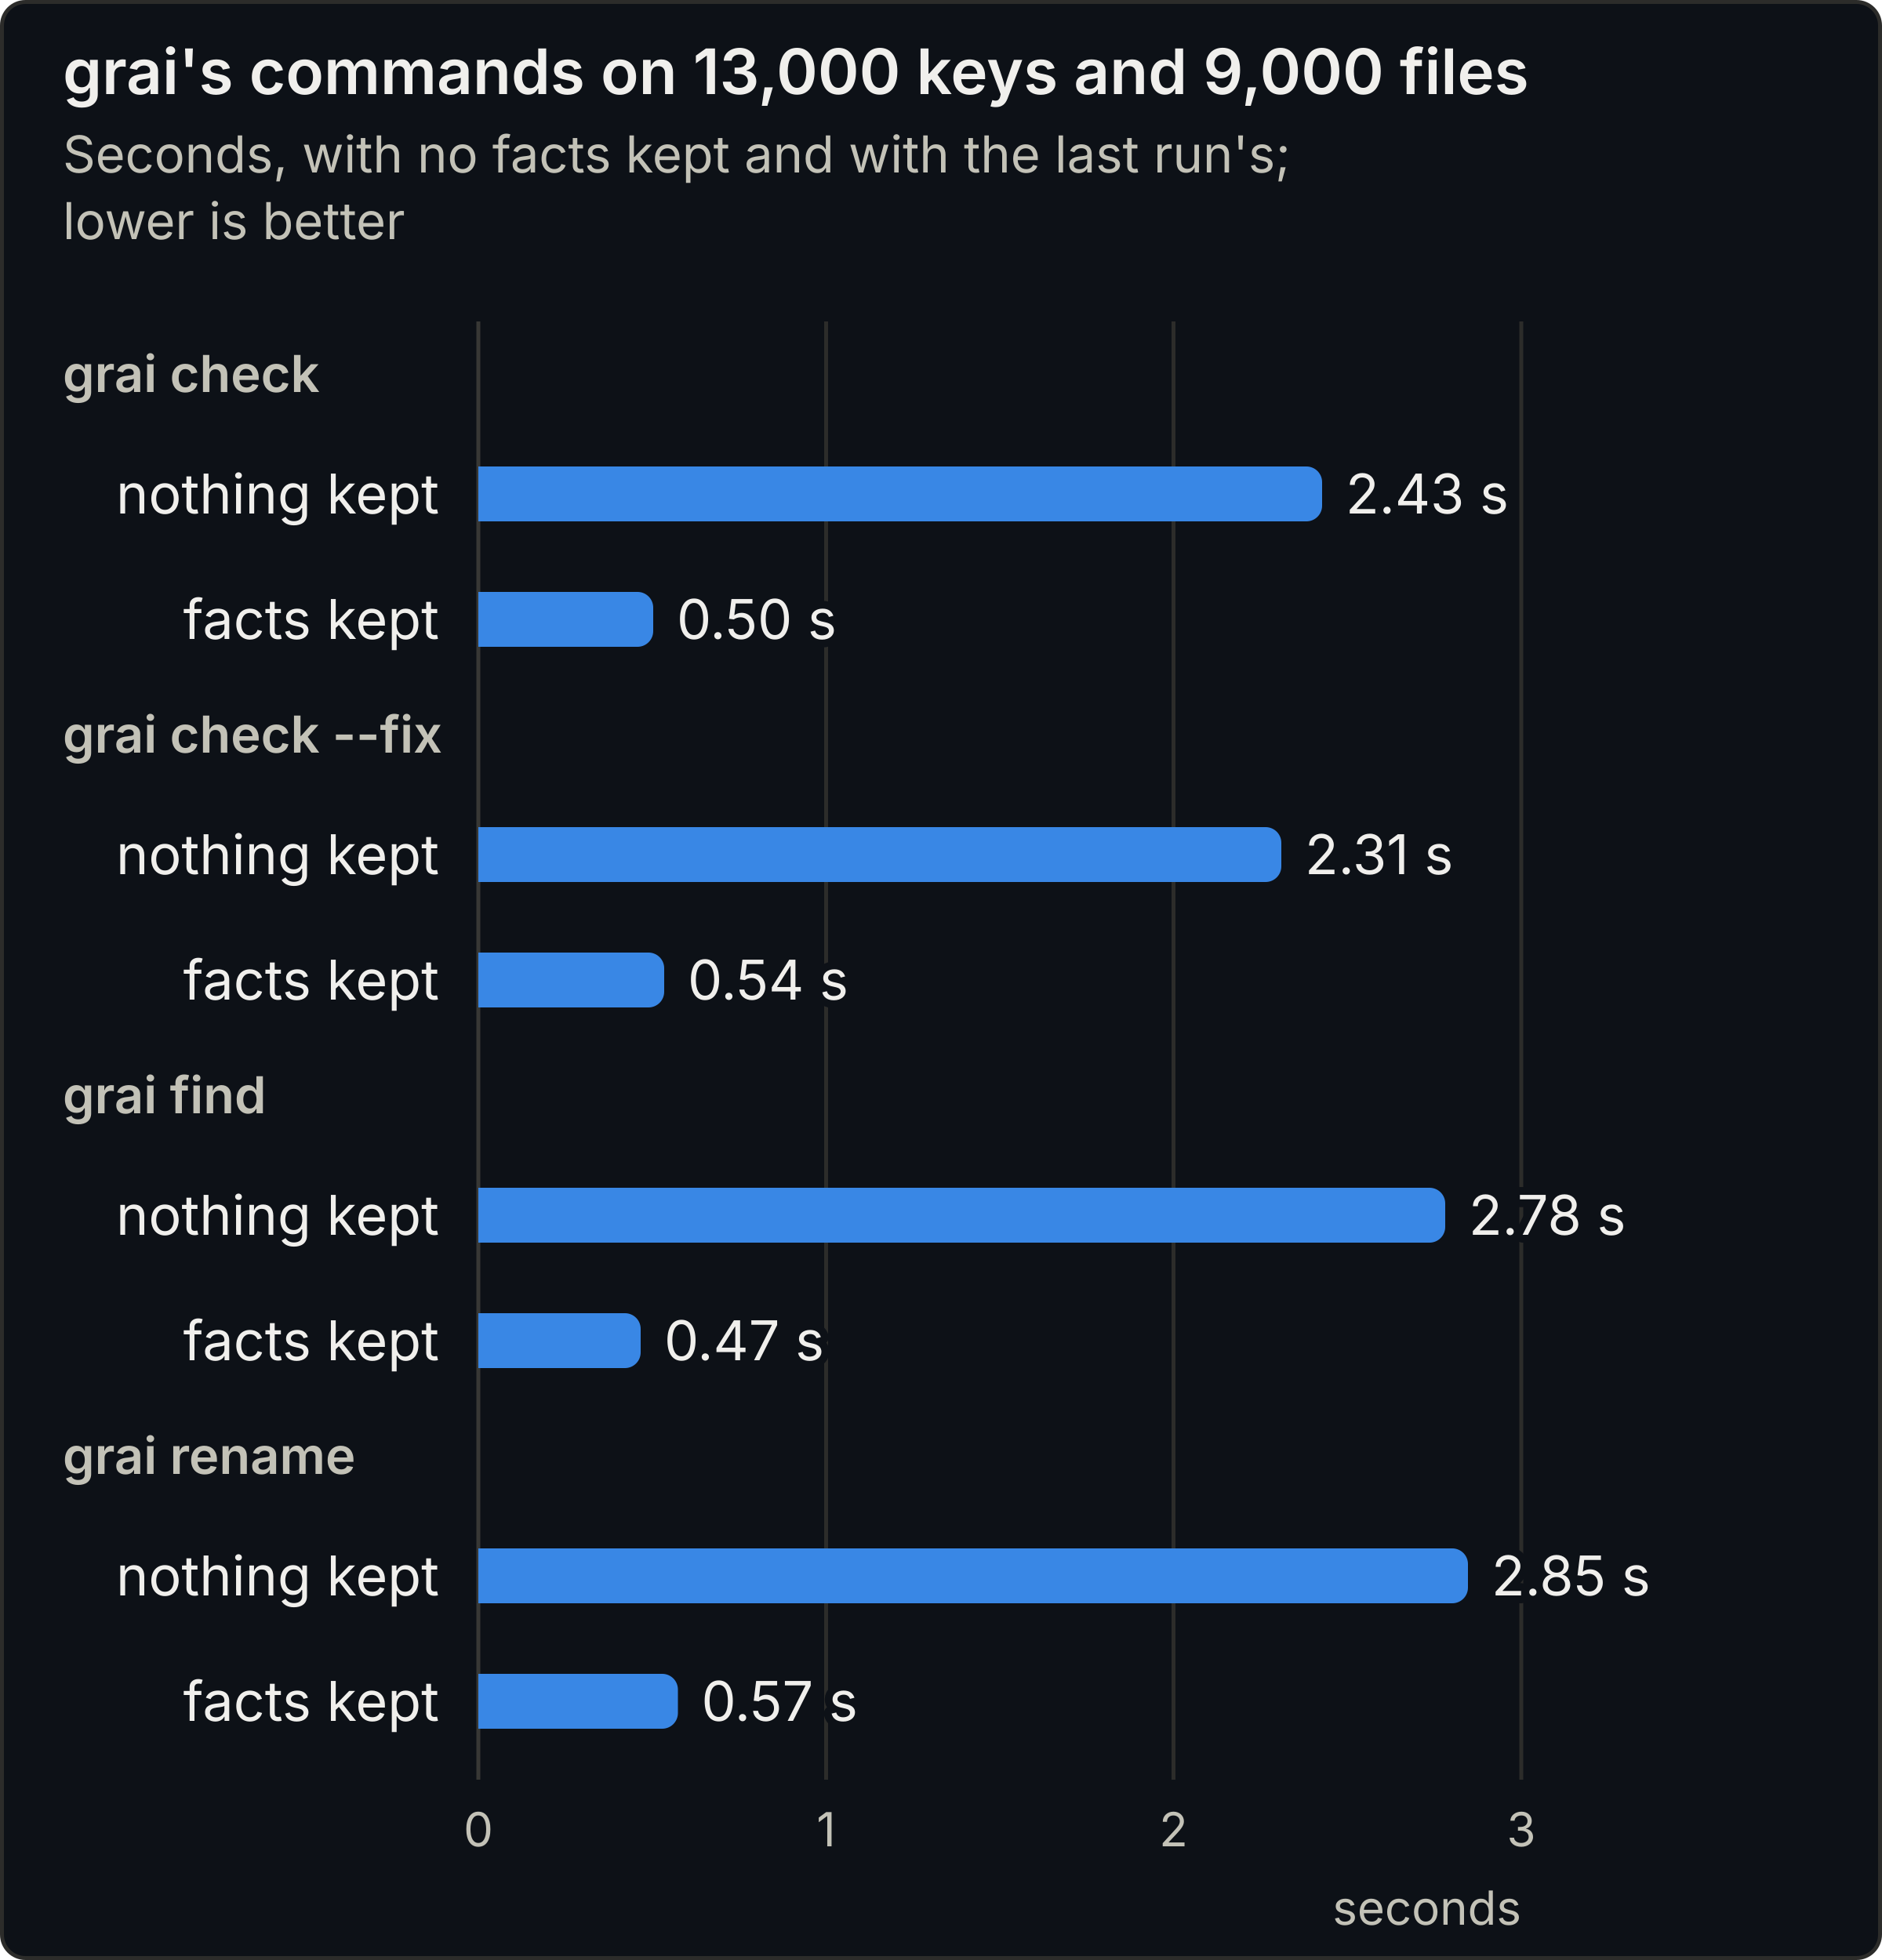
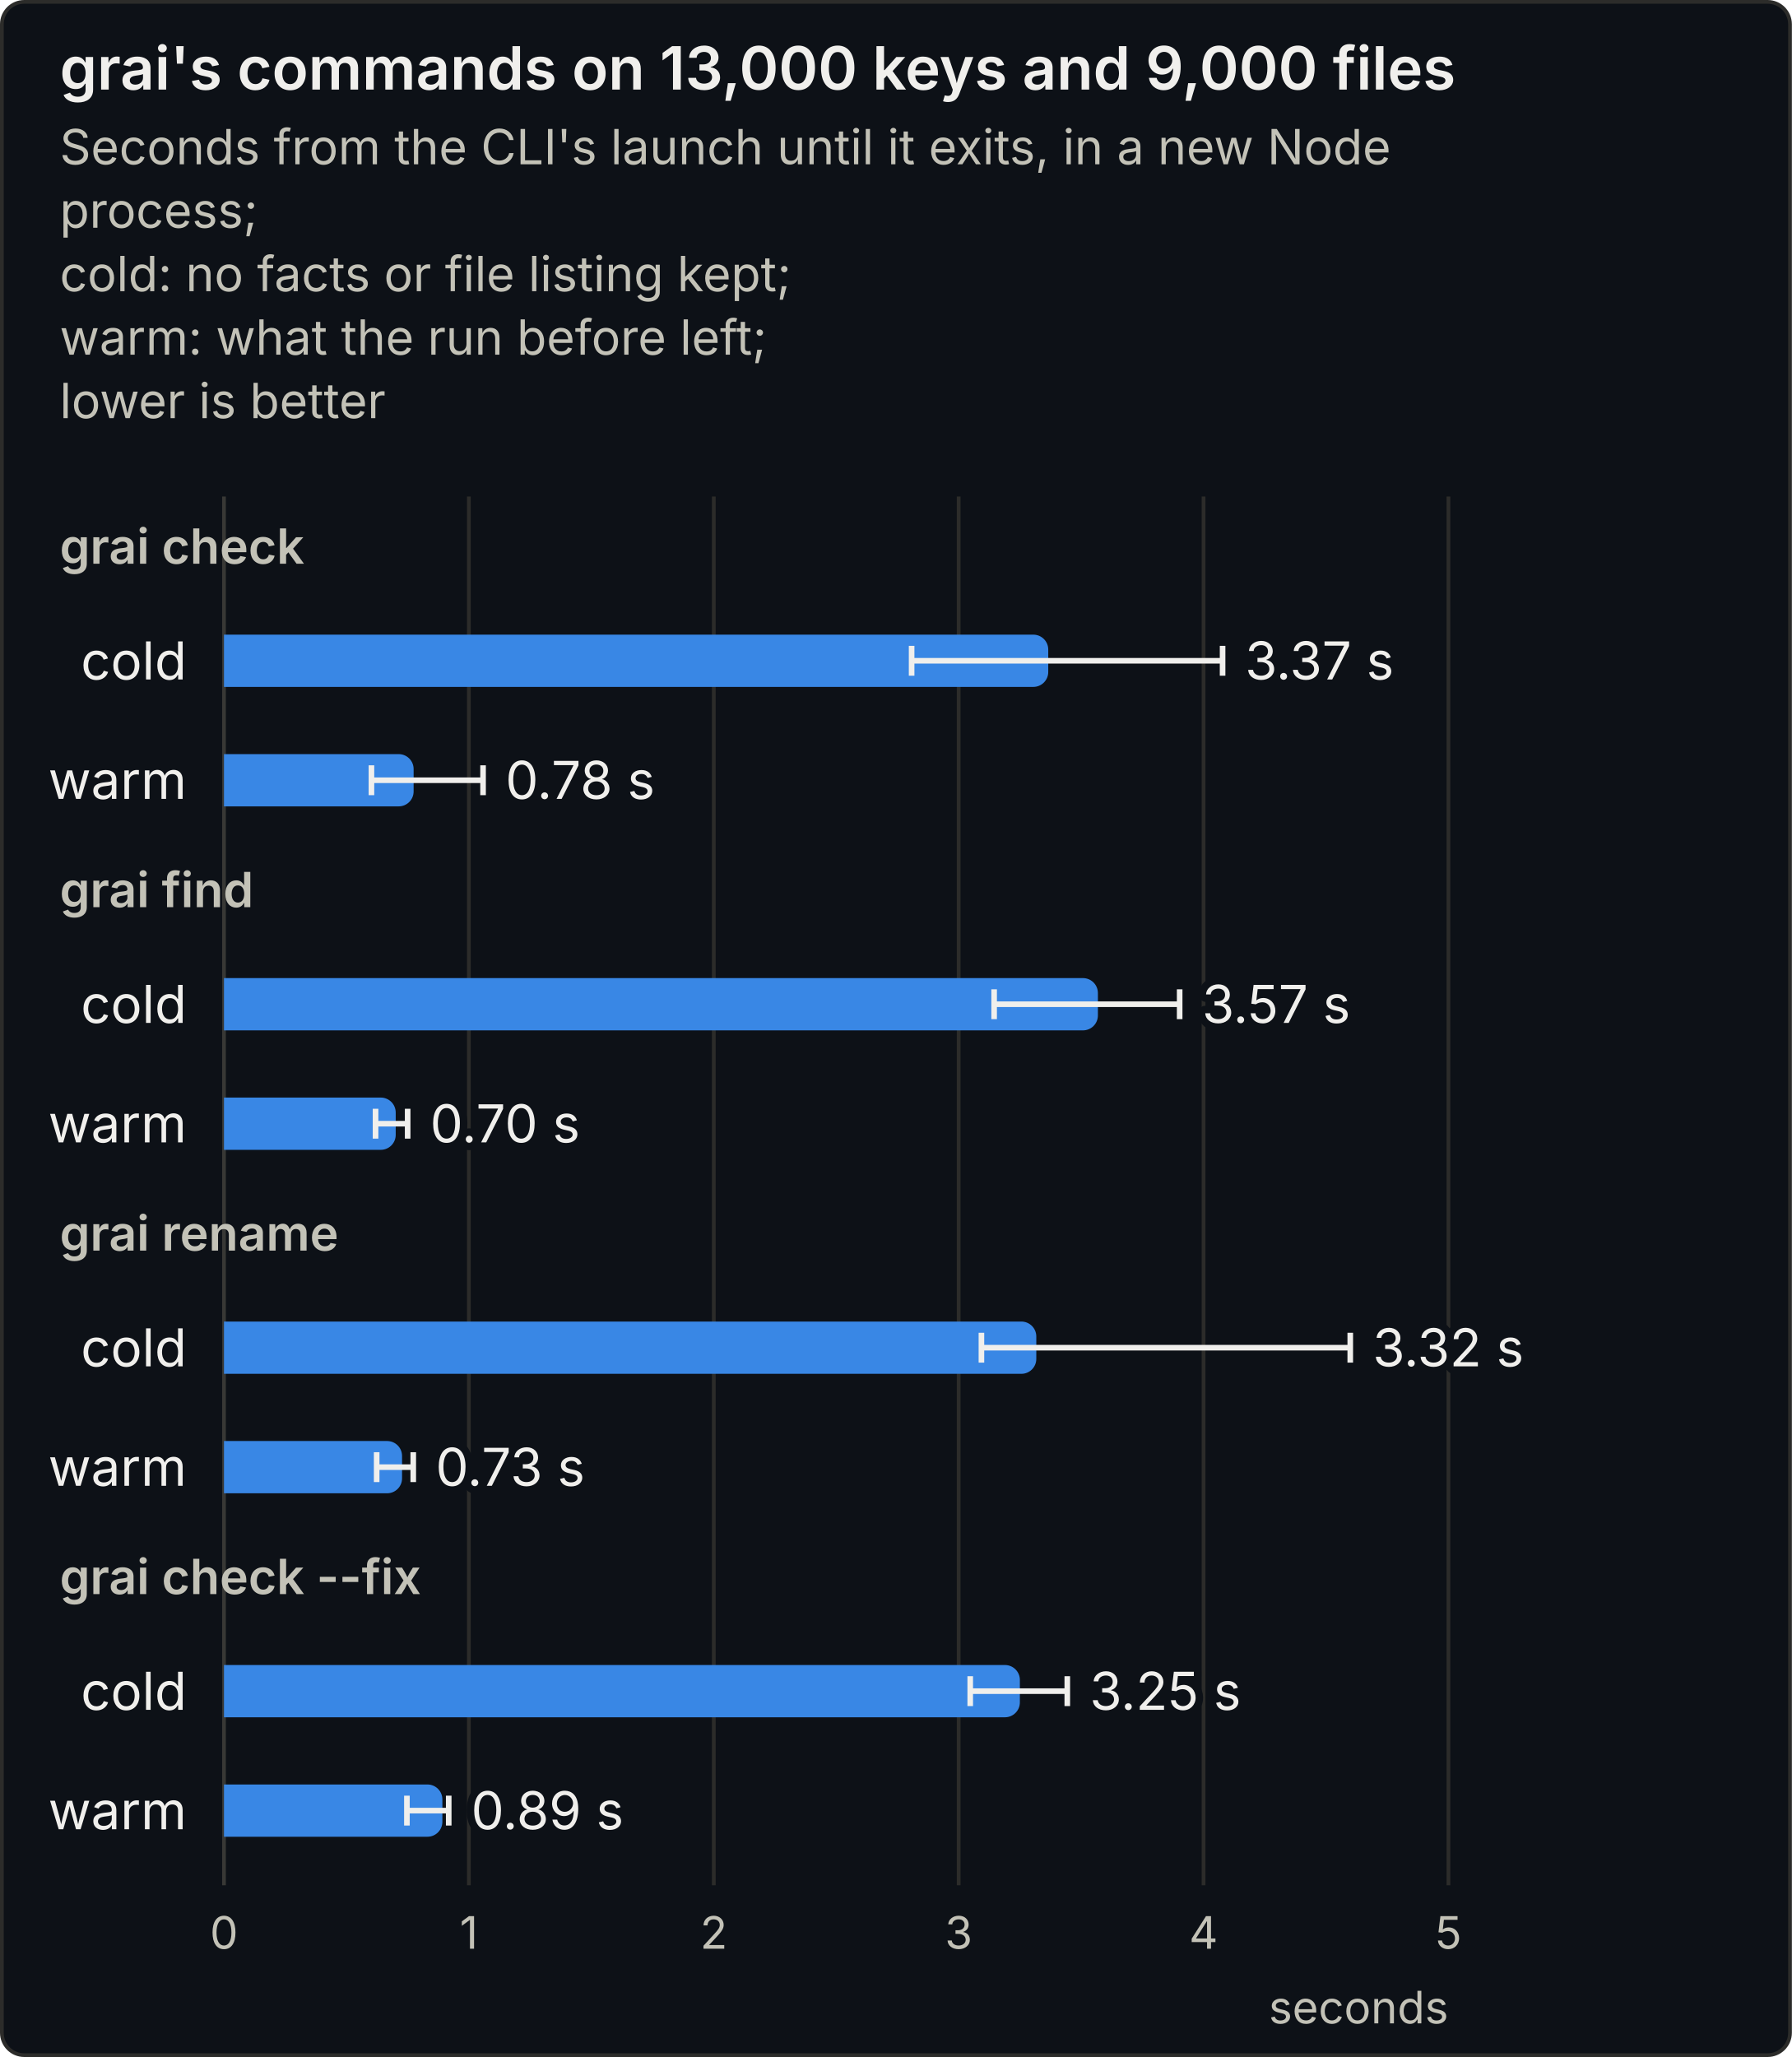
- <svg xmlns="http://www.w3.org/2000/svg" viewBox="0 0 480 500" width="480" height="500" font-family="system-ui, -apple-system, 'Segoe UI', sans-serif">
-   <rect x="0.5" y="0.5" width="479" height="499" rx="6" fill="#0d1117" stroke="#2c2c2a" />
+ <svg xmlns="http://www.w3.org/2000/svg" viewBox="0 0 480 551" width="480" height="551" font-family="system-ui, -apple-system, 'Segoe UI', sans-serif">
+   <rect x="0.5" y="0.5" width="479" height="550" rx="6" fill="#0d1117" stroke="#2c2c2a" />
  <text x="16" y="24" font-size="16" font-weight="600" fill="#f0efec">grai's commands on 13,000 keys and 9,000 files</text>
-   <text x="16" y="44" font-size="13" fill="#c3c2b7">Seconds, with no facts kept and with the last run's;</text>
-   <text x="16" y="61" font-size="13" fill="#c3c2b7">lower is better</text>
-   <line x1="122" y1="82" x2="122" y2="454" stroke="#383835" stroke-width="1" />
-   <text x="122" y="471" font-size="12" text-anchor="middle" fill="#c3c2b7" style="font-variant-numeric: tabular-nums">0</text>
-   <line x1="210.7" y1="82" x2="210.7" y2="454" stroke="#2c2c2a" stroke-width="1" />
-   <text x="210.7" y="471" font-size="12" text-anchor="middle" fill="#c3c2b7" style="font-variant-numeric: tabular-nums">1</text>
-   <line x1="299.3" y1="82" x2="299.3" y2="454" stroke="#2c2c2a" stroke-width="1" />
-   <text x="299.3" y="471" font-size="12" text-anchor="middle" fill="#c3c2b7" style="font-variant-numeric: tabular-nums">2</text>
-   <line x1="388" y1="82" x2="388" y2="454" stroke="#2c2c2a" stroke-width="1" />
-   <text x="388" y="471" font-size="12" text-anchor="middle" fill="#c3c2b7" style="font-variant-numeric: tabular-nums">3</text>
-   <text x="16" y="100" font-size="13" font-weight="600" fill="#c3c2b7">grai check</text>
-   <text x="112" y="131" font-size="14" text-anchor="end" fill="#f0efec">nothing kept</text>
-   <path d="M122,119H333.2A4,4 0 0 1 337.2,123V129A4,4 0 0 1 333.2,133H122Z" fill="#3987e5" />
-   <text x="343.2" y="131" font-size="14" fill="#f0efec" stroke="#0d1117" stroke-width="4" stroke-linejoin="round" paint-order="stroke" style="font-variant-numeric: tabular-nums">2.43 s</text>
-   <text x="112" y="163" font-size="14" text-anchor="end" fill="#f0efec">facts kept</text>
-   <path d="M122,151H162.6A4,4 0 0 1 166.6,155V161A4,4 0 0 1 162.6,165H122Z" fill="#3987e5" />
-   <text x="172.6" y="163" font-size="14" fill="#f0efec" stroke="#0d1117" stroke-width="4" stroke-linejoin="round" paint-order="stroke" style="font-variant-numeric: tabular-nums">0.50 s</text>
-   <text x="16" y="192" font-size="13" font-weight="600" fill="#c3c2b7">grai check --fix</text>
-   <text x="112" y="223" font-size="14" text-anchor="end" fill="#f0efec">nothing kept</text>
-   <path d="M122,211H322.8A4,4 0 0 1 326.8,215V221A4,4 0 0 1 322.8,225H122Z" fill="#3987e5" />
-   <text x="332.8" y="223" font-size="14" fill="#f0efec" stroke="#0d1117" stroke-width="4" stroke-linejoin="round" paint-order="stroke" style="font-variant-numeric: tabular-nums">2.31 s</text>
-   <text x="112" y="255" font-size="14" text-anchor="end" fill="#f0efec">facts kept</text>
-   <path d="M122,243H165.4A4,4 0 0 1 169.4,247V253A4,4 0 0 1 165.4,257H122Z" fill="#3987e5" />
-   <text x="175.4" y="255" font-size="14" fill="#f0efec" stroke="#0d1117" stroke-width="4" stroke-linejoin="round" paint-order="stroke" style="font-variant-numeric: tabular-nums">0.54 s</text>
-   <text x="16" y="284" font-size="13" font-weight="600" fill="#c3c2b7">grai find</text>
-   <text x="112" y="315" font-size="14" text-anchor="end" fill="#f0efec">nothing kept</text>
-   <path d="M122,303H364.6A4,4 0 0 1 368.6,307V313A4,4 0 0 1 364.6,317H122Z" fill="#3987e5" />
-   <text x="374.6" y="315" font-size="14" fill="#f0efec" stroke="#0d1117" stroke-width="4" stroke-linejoin="round" paint-order="stroke" style="font-variant-numeric: tabular-nums">2.78 s</text>
-   <text x="112" y="347" font-size="14" text-anchor="end" fill="#f0efec">facts kept</text>
-   <path d="M122,335H159.4A4,4 0 0 1 163.4,339V345A4,4 0 0 1 159.4,349H122Z" fill="#3987e5" />
-   <text x="169.4" y="347" font-size="14" fill="#f0efec" stroke="#0d1117" stroke-width="4" stroke-linejoin="round" paint-order="stroke" style="font-variant-numeric: tabular-nums">0.47 s</text>
-   <text x="16" y="376" font-size="13" font-weight="600" fill="#c3c2b7">grai rename</text>
-   <text x="112" y="407" font-size="14" text-anchor="end" fill="#f0efec">nothing kept</text>
-   <path d="M122,395H370.4A4,4 0 0 1 374.4,399V405A4,4 0 0 1 370.4,409H122Z" fill="#3987e5" />
-   <text x="380.4" y="407" font-size="14" fill="#f0efec" stroke="#0d1117" stroke-width="4" stroke-linejoin="round" paint-order="stroke" style="font-variant-numeric: tabular-nums">2.85 s</text>
-   <text x="112" y="439" font-size="14" text-anchor="end" fill="#f0efec">facts kept</text>
-   <path d="M122,427H168.9A4,4 0 0 1 172.9,431V437A4,4 0 0 1 168.9,441H122Z" fill="#3987e5" />
-   <text x="178.9" y="439" font-size="14" fill="#f0efec" stroke="#0d1117" stroke-width="4" stroke-linejoin="round" paint-order="stroke" style="font-variant-numeric: tabular-nums">0.57 s</text>
-   <text x="388" y="491" font-size="12" text-anchor="end" fill="#c3c2b7">seconds</text>
+   <text x="16" y="44" font-size="13" fill="#c3c2b7">Seconds from the CLI's launch until it exits, in a new Node</text>
+   <text x="16" y="61" font-size="13" fill="#c3c2b7">process;</text>
+   <text x="16" y="78" font-size="13" fill="#c3c2b7">cold: no facts or file listing kept;</text>
+   <text x="16" y="95" font-size="13" fill="#c3c2b7">warm: what the run before left;</text>
+   <text x="16" y="112" font-size="13" fill="#c3c2b7">lower is better</text>
+   <line x1="60" y1="133" x2="60" y2="505" stroke="#383835" stroke-width="1" />
+   <text x="60" y="522" font-size="12" text-anchor="middle" fill="#c3c2b7" style="font-variant-numeric: tabular-nums">0</text>
+   <line x1="125.6" y1="133" x2="125.6" y2="505" stroke="#2c2c2a" stroke-width="1" />
+   <text x="125.6" y="522" font-size="12" text-anchor="middle" fill="#c3c2b7" style="font-variant-numeric: tabular-nums">1</text>
+   <line x1="191.2" y1="133" x2="191.2" y2="505" stroke="#2c2c2a" stroke-width="1" />
+   <text x="191.2" y="522" font-size="12" text-anchor="middle" fill="#c3c2b7" style="font-variant-numeric: tabular-nums">2</text>
+   <line x1="256.8" y1="133" x2="256.8" y2="505" stroke="#2c2c2a" stroke-width="1" />
+   <text x="256.8" y="522" font-size="12" text-anchor="middle" fill="#c3c2b7" style="font-variant-numeric: tabular-nums">3</text>
+   <line x1="322.4" y1="133" x2="322.4" y2="505" stroke="#2c2c2a" stroke-width="1" />
+   <text x="322.4" y="522" font-size="12" text-anchor="middle" fill="#c3c2b7" style="font-variant-numeric: tabular-nums">4</text>
+   <line x1="388" y1="133" x2="388" y2="505" stroke="#2c2c2a" stroke-width="1" />
+   <text x="388" y="522" font-size="12" text-anchor="middle" fill="#c3c2b7" style="font-variant-numeric: tabular-nums">5</text>
+   <text x="16" y="151" font-size="13" font-weight="600" fill="#c3c2b7">grai check</text>
+   <text x="50" y="182" font-size="14" text-anchor="end" fill="#f0efec">cold</text>
+   <path d="M60,170H276.8A4,4 0 0 1 280.8,174V180A4,4 0 0 1 276.8,184H60Z" fill="#3987e5" />
+   <path d="M244.2,177H327.5M244.2,173V181M327.5,173V181" stroke="#f0efec" stroke-width="1.5" fill="none" />
+   <text x="333.5" y="182" font-size="14" fill="#f0efec" stroke="#0d1117" stroke-width="4" stroke-linejoin="round" paint-order="stroke" style="font-variant-numeric: tabular-nums">3.37 s</text>
+   <text x="50" y="214" font-size="14" text-anchor="end" fill="#f0efec">warm</text>
+   <path d="M60,202H106.8A4,4 0 0 1 110.8,206V212A4,4 0 0 1 106.8,216H60Z" fill="#3987e5" />
+   <path d="M99.5,209H129.4M99.5,205V213M129.4,205V213" stroke="#f0efec" stroke-width="1.5" fill="none" />
+   <text x="135.4" y="214" font-size="14" fill="#f0efec" stroke="#0d1117" stroke-width="4" stroke-linejoin="round" paint-order="stroke" style="font-variant-numeric: tabular-nums">0.78 s</text>
+   <text x="16" y="243" font-size="13" font-weight="600" fill="#c3c2b7">grai find</text>
+   <text x="50" y="274" font-size="14" text-anchor="end" fill="#f0efec">cold</text>
+   <path d="M60,262H290.1A4,4 0 0 1 294.1,266V272A4,4 0 0 1 290.1,276H60Z" fill="#3987e5" />
+   <path d="M266.3,269H316M266.3,265V273M316,265V273" stroke="#f0efec" stroke-width="1.5" fill="none" />
+   <text x="322" y="274" font-size="14" fill="#f0efec" stroke="#0d1117" stroke-width="4" stroke-linejoin="round" paint-order="stroke" style="font-variant-numeric: tabular-nums">3.57 s</text>
+   <text x="50" y="306" font-size="14" text-anchor="end" fill="#f0efec">warm</text>
+   <path d="M60,294H102A4,4 0 0 1 106,298V304A4,4 0 0 1 102,308H60Z" fill="#3987e5" />
+   <path d="M100.6,301H109.2M100.6,297V305M109.2,297V305" stroke="#f0efec" stroke-width="1.5" fill="none" />
+   <text x="115.2" y="306" font-size="14" fill="#f0efec" stroke="#0d1117" stroke-width="4" stroke-linejoin="round" paint-order="stroke" style="font-variant-numeric: tabular-nums">0.70 s</text>
+   <text x="16" y="335" font-size="13" font-weight="600" fill="#c3c2b7">grai rename</text>
+   <text x="50" y="366" font-size="14" text-anchor="end" fill="#f0efec">cold</text>
+   <path d="M60,354H273.6A4,4 0 0 1 277.6,358V364A4,4 0 0 1 273.6,368H60Z" fill="#3987e5" />
+   <path d="M262.9,361H361.7M262.9,357V365M361.7,357V365" stroke="#f0efec" stroke-width="1.5" fill="none" />
+   <text x="367.7" y="366" font-size="14" fill="#f0efec" stroke="#0d1117" stroke-width="4" stroke-linejoin="round" paint-order="stroke" style="font-variant-numeric: tabular-nums">3.32 s</text>
+   <text x="50" y="398" font-size="14" text-anchor="end" fill="#f0efec">warm</text>
+   <path d="M60,386H103.7A4,4 0 0 1 107.7,390V396A4,4 0 0 1 103.7,400H60Z" fill="#3987e5" />
+   <path d="M100.9,393H110.7M100.9,389V397M110.7,389V397" stroke="#f0efec" stroke-width="1.5" fill="none" />
+   <text x="116.7" y="398" font-size="14" fill="#f0efec" stroke="#0d1117" stroke-width="4" stroke-linejoin="round" paint-order="stroke" style="font-variant-numeric: tabular-nums">0.73 s</text>
+   <text x="16" y="427" font-size="13" font-weight="600" fill="#c3c2b7">grai check --fix</text>
+   <text x="50" y="458" font-size="14" text-anchor="end" fill="#f0efec">cold</text>
+   <path d="M60,446H269.2A4,4 0 0 1 273.2,450V456A4,4 0 0 1 269.2,460H60Z" fill="#3987e5" />
+   <path d="M259.9,453H285.9M259.9,449V457M285.9,449V457" stroke="#f0efec" stroke-width="1.5" fill="none" />
+   <text x="291.9" y="458" font-size="14" fill="#f0efec" stroke="#0d1117" stroke-width="4" stroke-linejoin="round" paint-order="stroke" style="font-variant-numeric: tabular-nums">3.25 s</text>
+   <text x="50" y="490" font-size="14" text-anchor="end" fill="#f0efec">warm</text>
+   <path d="M60,478H114.5A4,4 0 0 1 118.5,482V488A4,4 0 0 1 114.5,492H60Z" fill="#3987e5" />
+   <path d="M109,485H120.2M109,481V489M120.2,481V489" stroke="#f0efec" stroke-width="1.5" fill="none" />
+   <text x="126.2" y="490" font-size="14" fill="#f0efec" stroke="#0d1117" stroke-width="4" stroke-linejoin="round" paint-order="stroke" style="font-variant-numeric: tabular-nums">0.89 s</text>
+   <text x="388" y="542" font-size="12" text-anchor="end" fill="#c3c2b7">seconds</text>
</svg>
